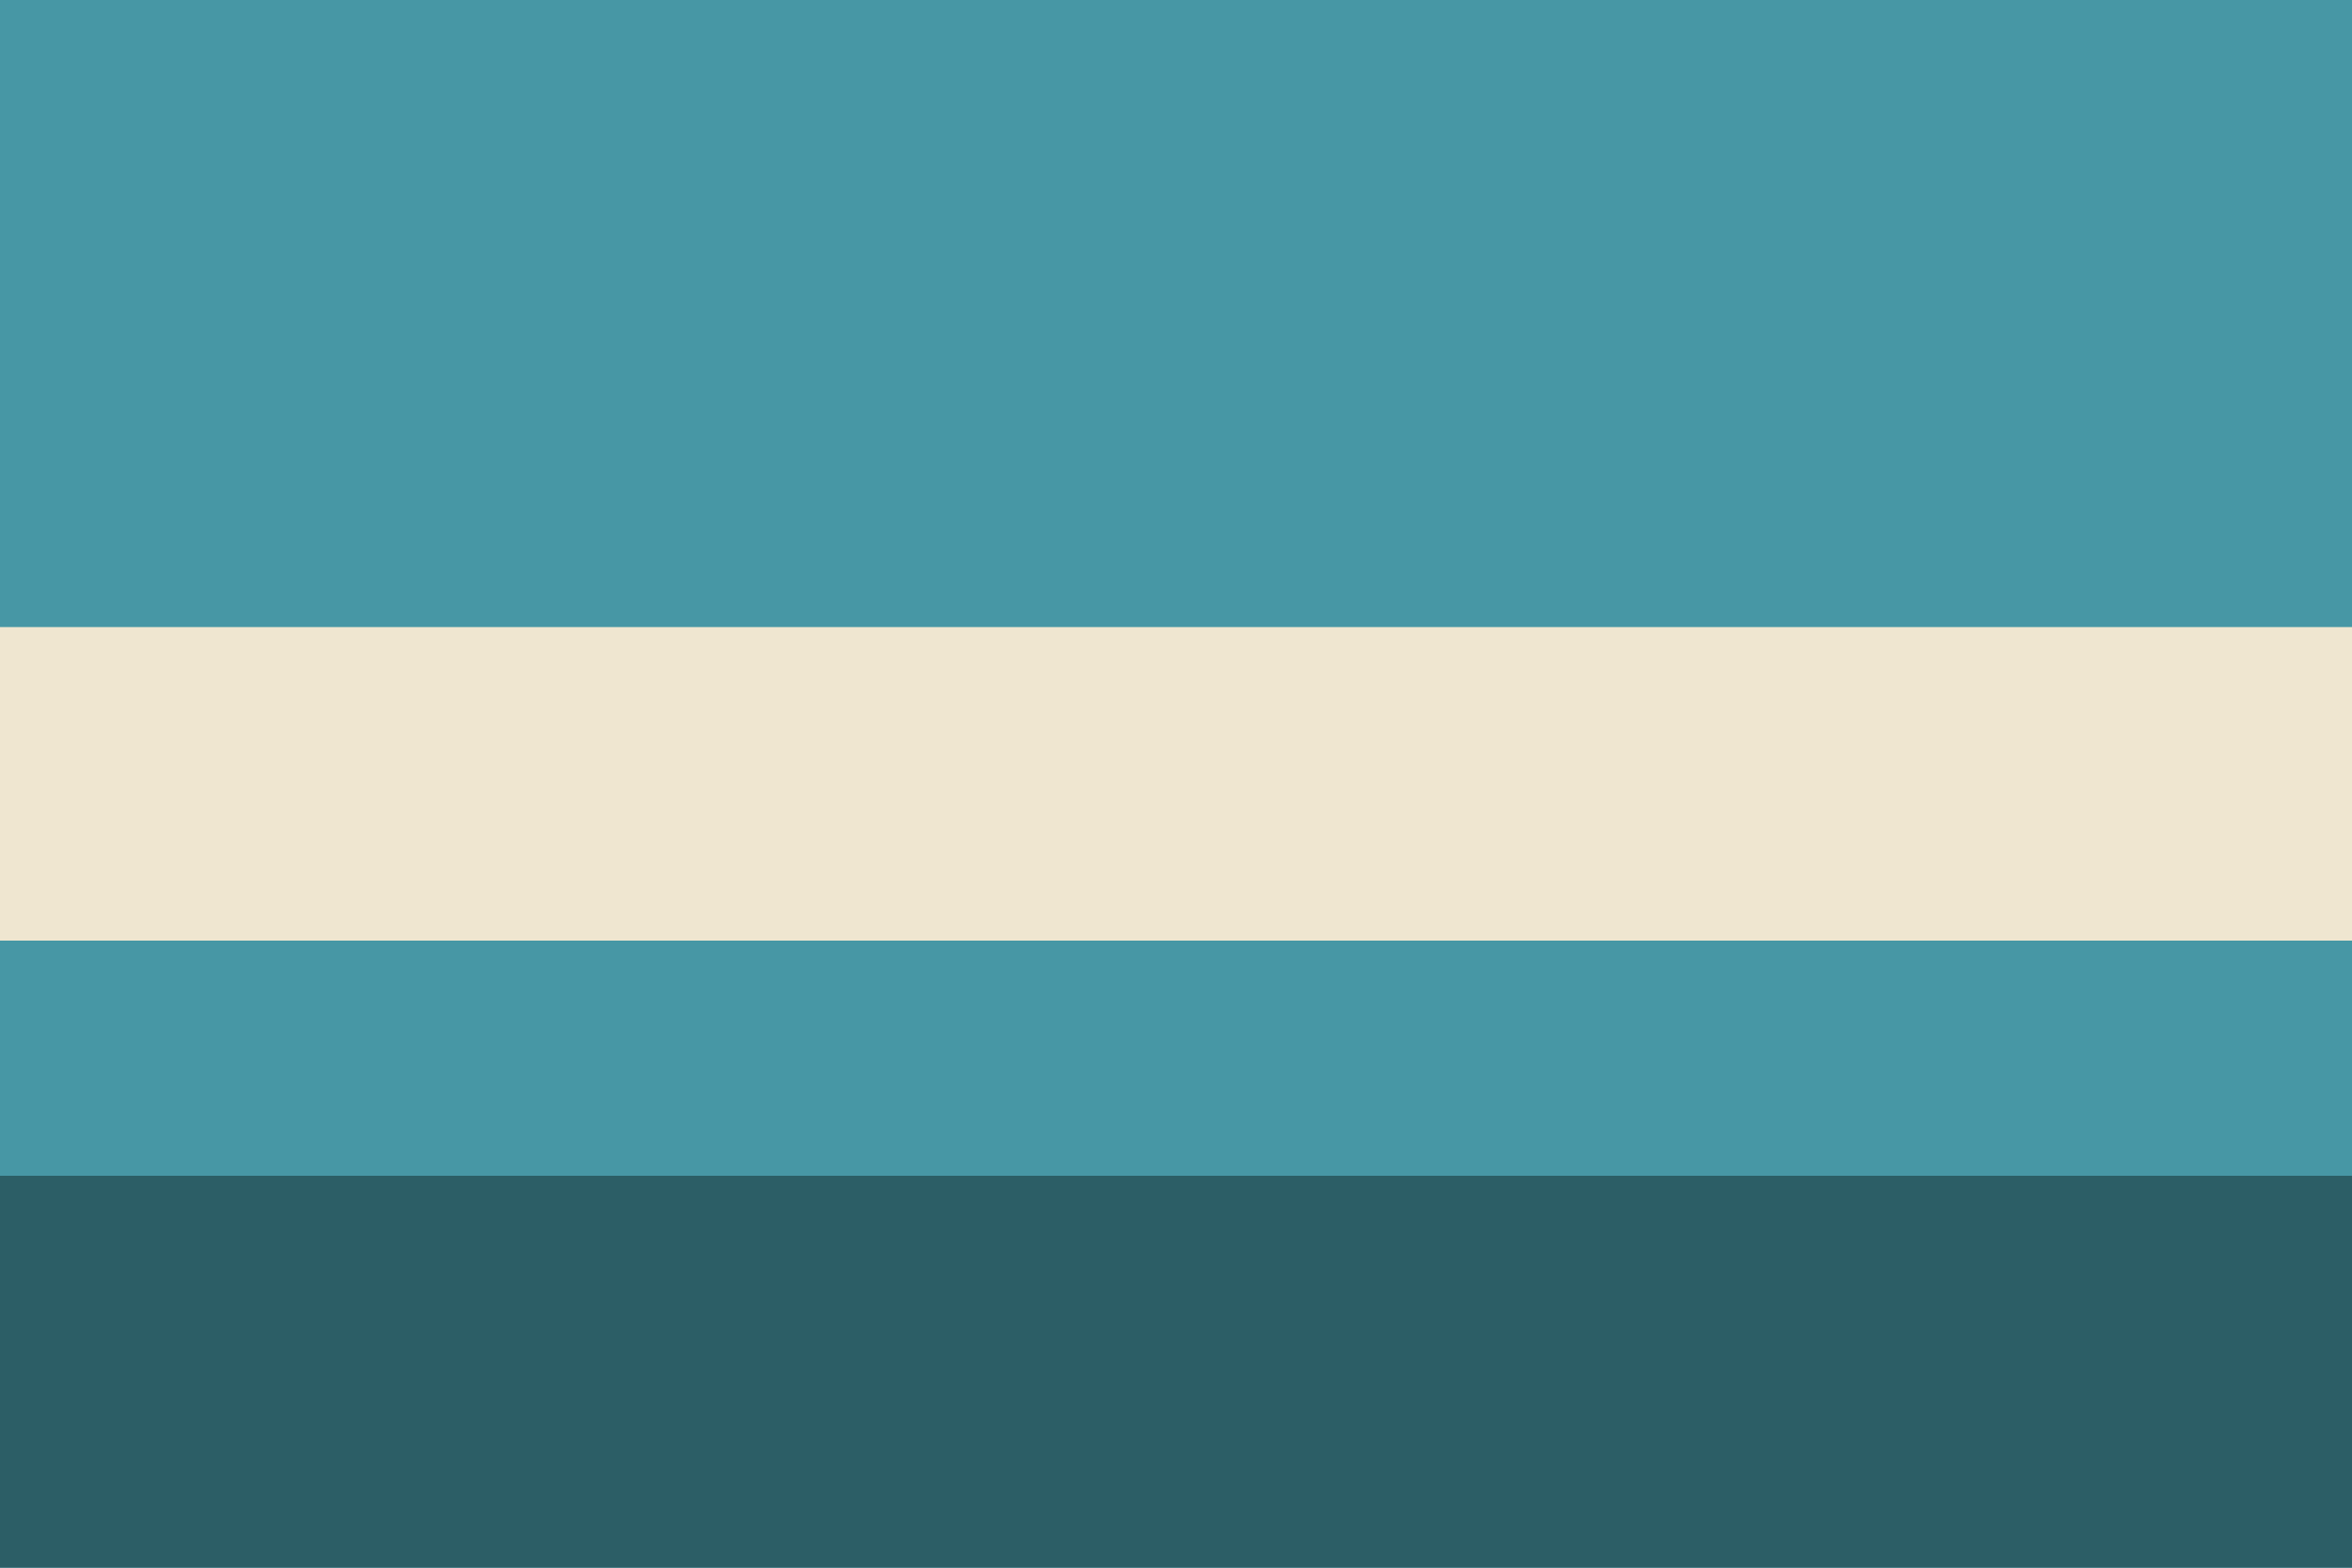
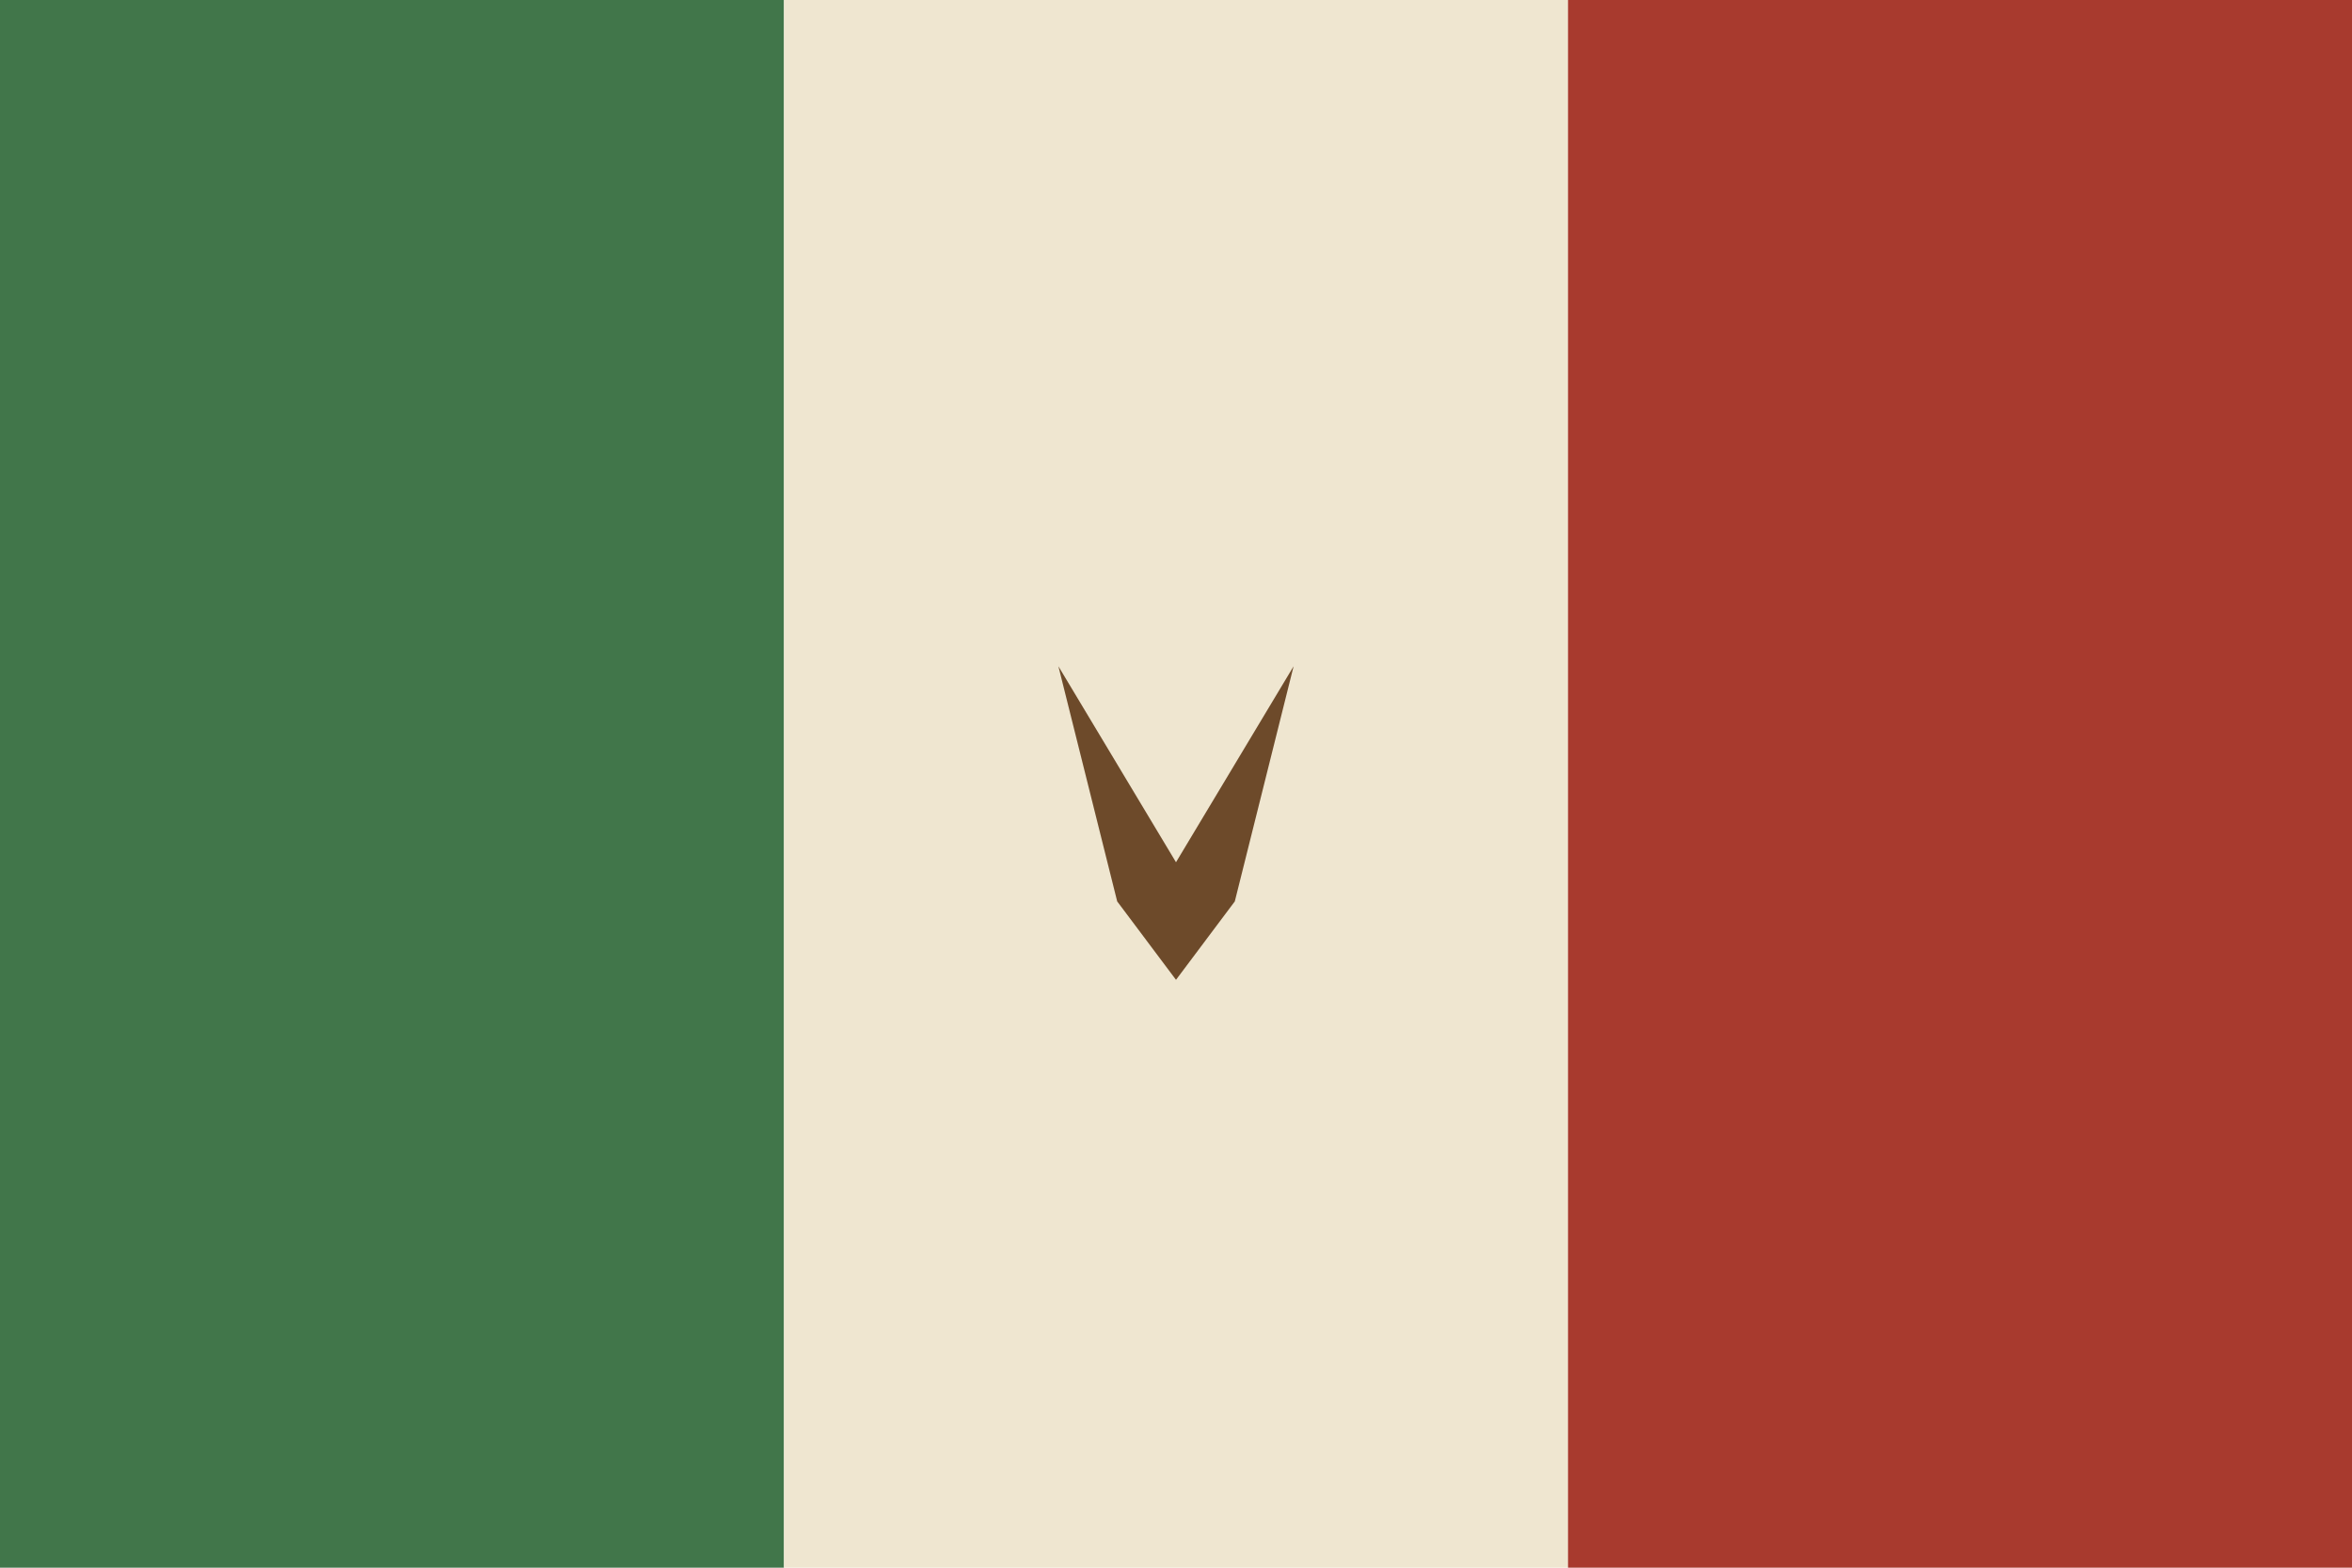
<svg xmlns="http://www.w3.org/2000/svg" viewBox="0 0 60 40">
-   <rect x="0" y="0" width="60" height="40" fill="#4797a5" />
-   <rect x="0" y="16" width="60" height="8" fill="#efe6d0" />
-   <rect x="0" y="30" width="60" height="10" fill="#2c5e66" />
+   <rect x="0.00" y="0" width="20.00" height="40" fill="#41764a" />
+   <rect x="20.00" y="0" width="20.00" height="40" fill="#efe6d0" />
+   <rect x="40.00" y="0" width="20.00" height="40" fill="#a83a2e" />
+   <path d="M27,17 L30,22 L33,17 L31.5,23 L30,25 L28.5,23 Z" fill="#6d4a2a" />
</svg>
